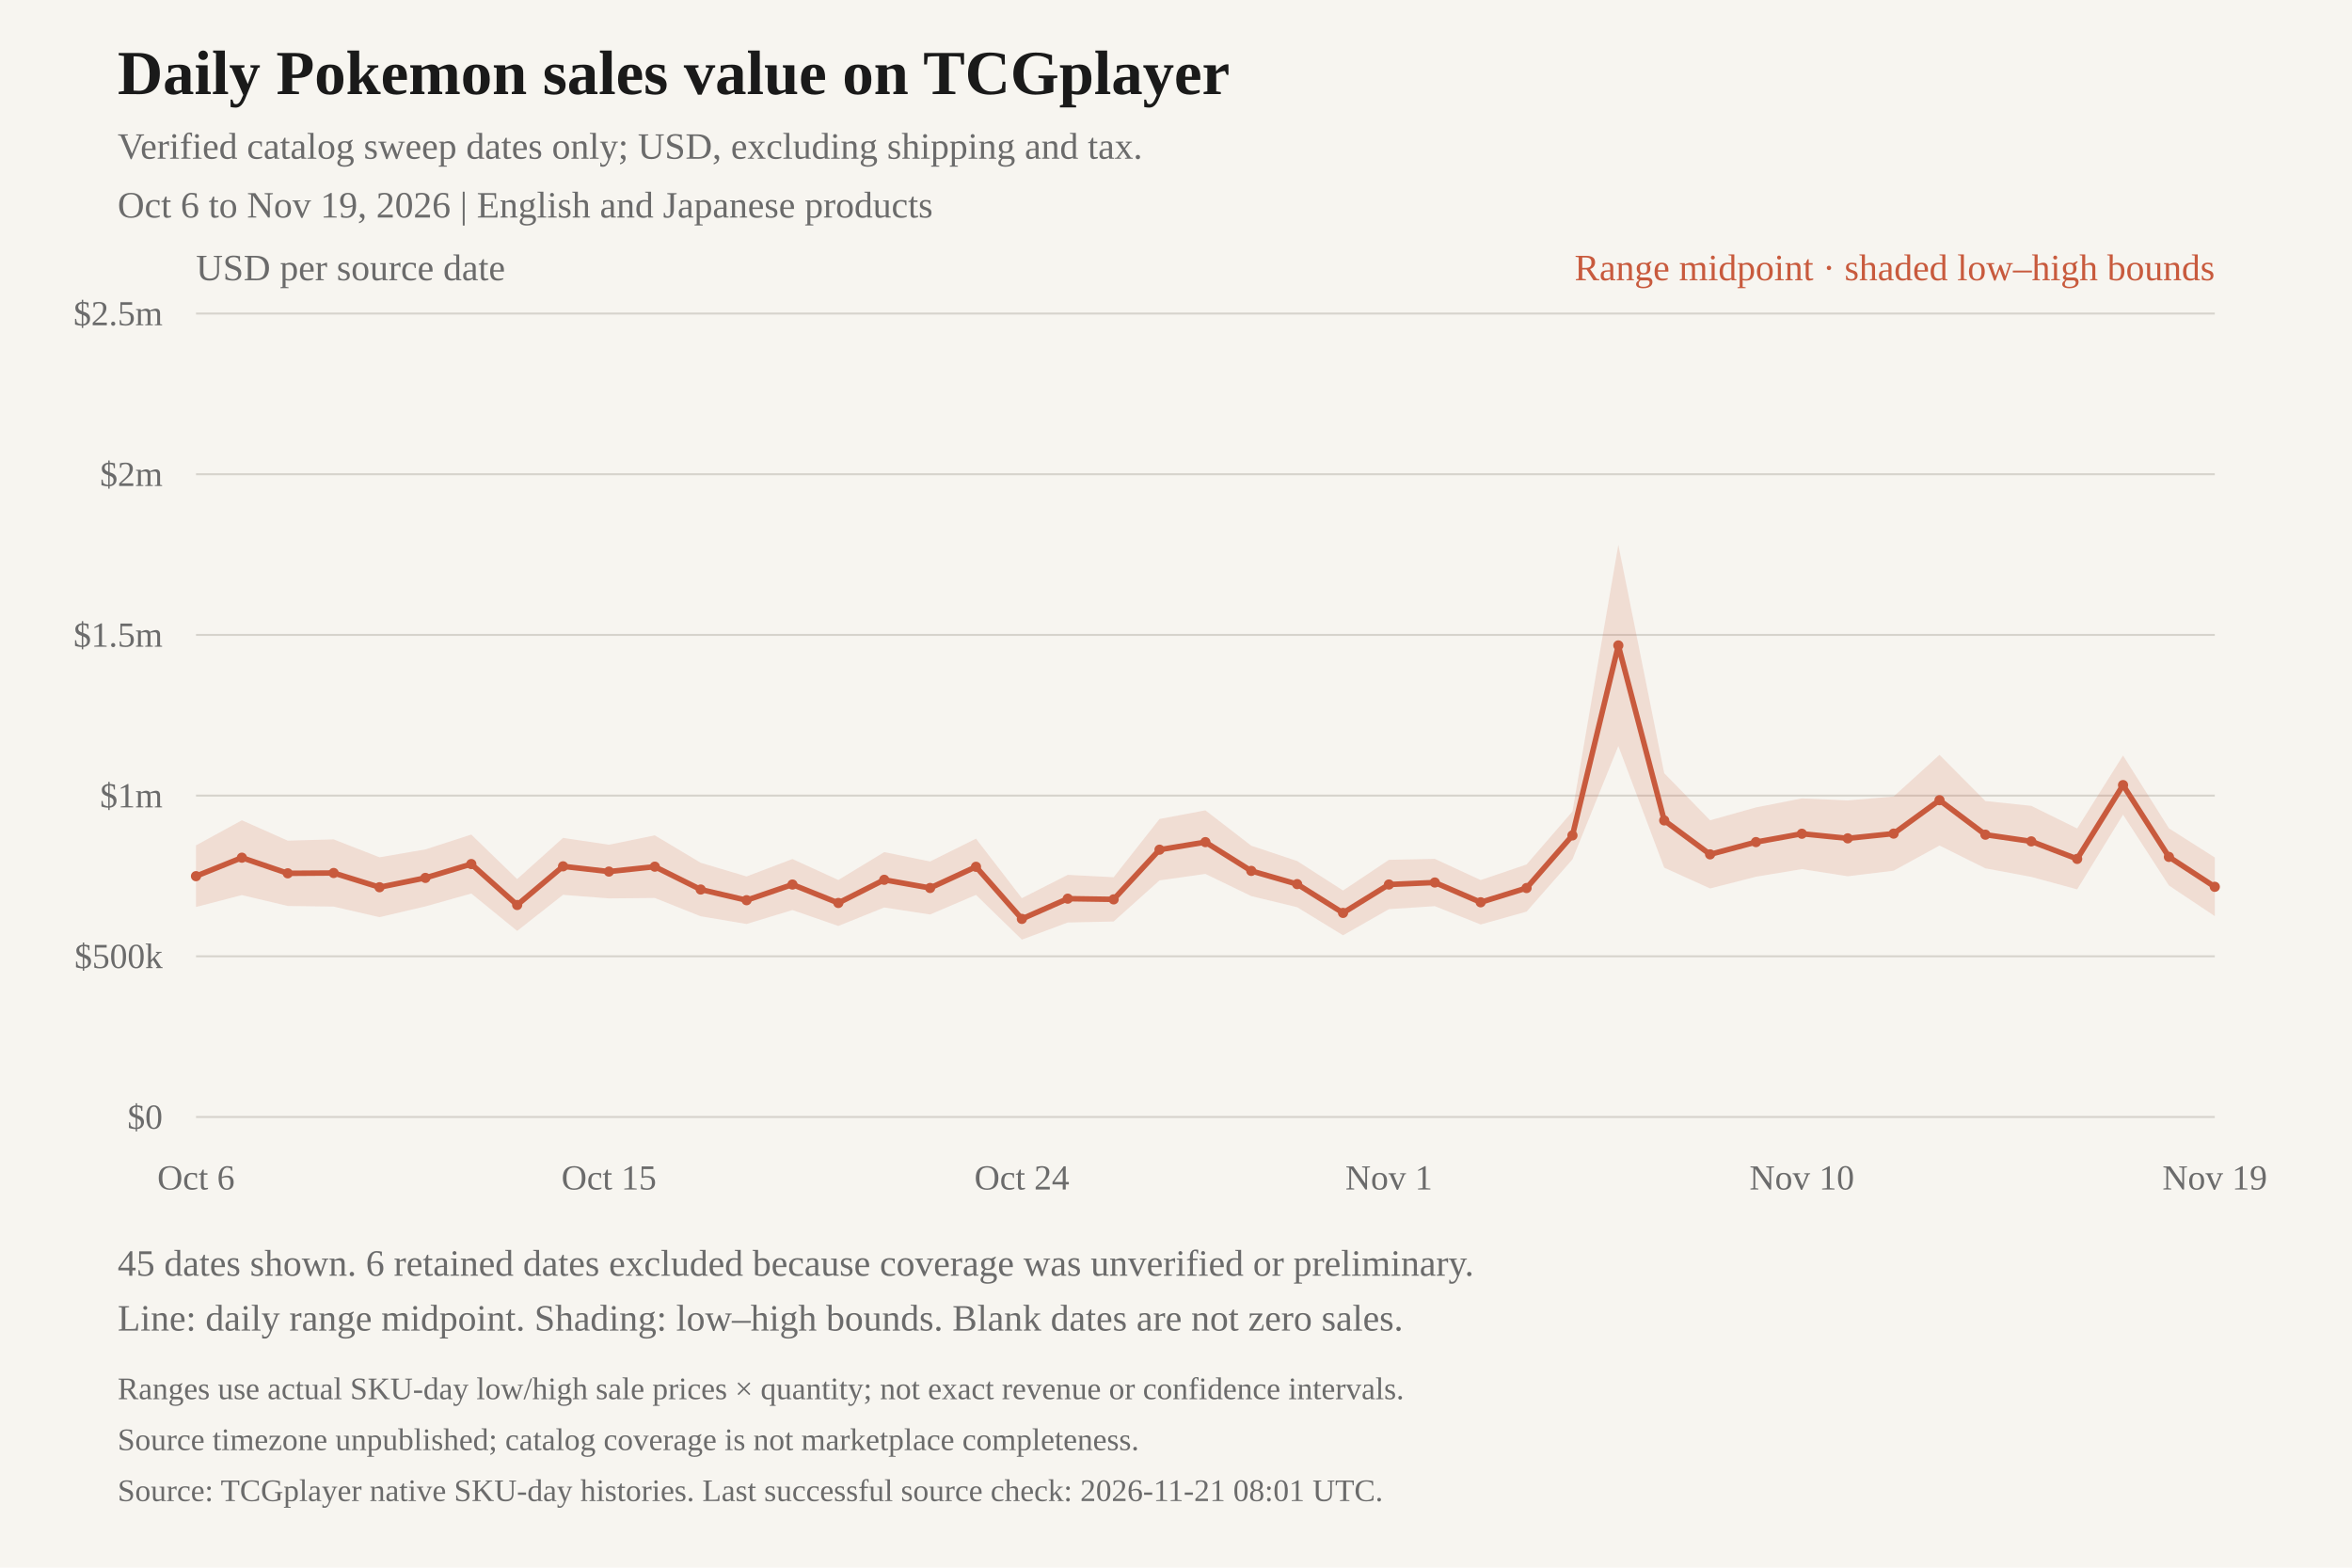
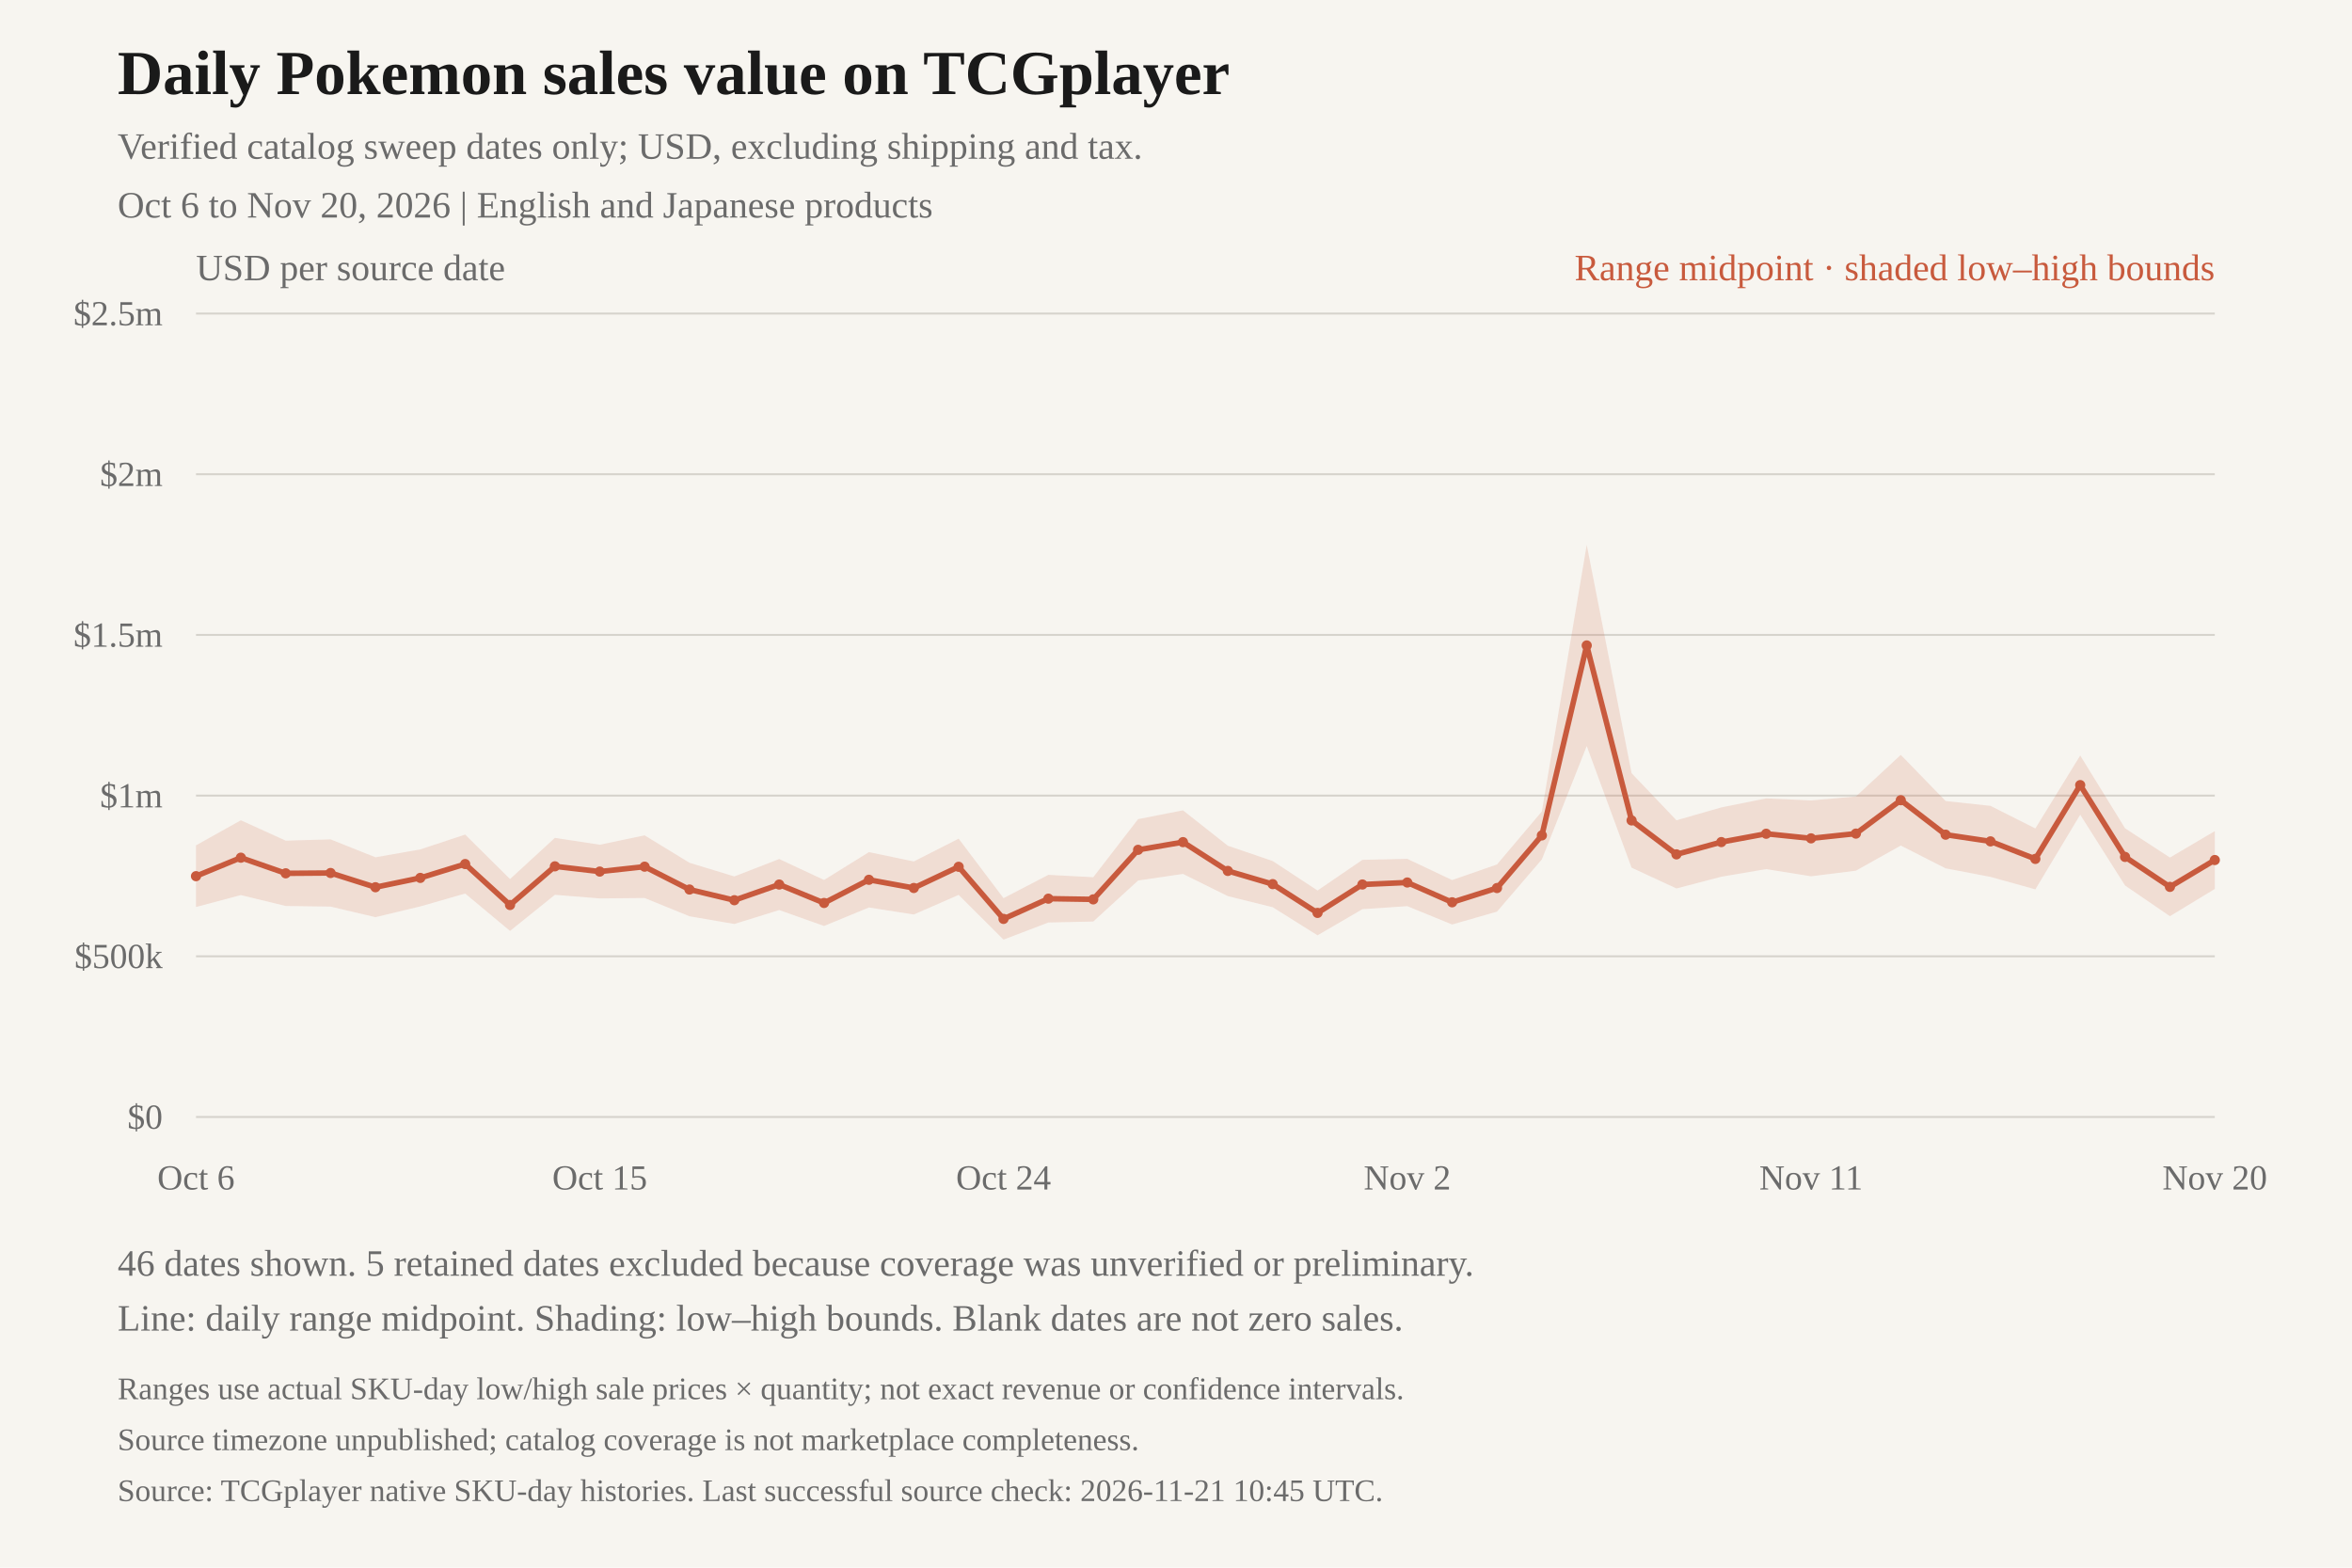
<svg xmlns="http://www.w3.org/2000/svg" width="1200" height="800" viewBox="0 0 1200 800" role="img" aria-labelledby="title description">
  <style>text{font-family:Georgia,"Liberation Serif","Times New Roman",serif;fill:#1A1A1A;font-size:19px}.title{font-size:32px;font-weight:600}.muted,.axis{fill:#6B6B6B}.axis{font-size:18px}.note{font-size:16px;fill:#6B6B6B}.grid{stroke:#D6D3CC;stroke-width:1}</style>
  <rect data-role="background" width="1200" height="800" fill="#F7F5F0" />
  <text x="60" y="48" class="title">Daily Pokemon sales value on TCGplayer</text>
  <text x="60" y="81" class="muted">Verified catalog sweep dates only; USD, excluding shipping and tax.</text>
-   <text x="60" y="111" class="muted">Oct 6 to Nov 19, 2026 | English and Japanese products</text>
+   <text x="60" y="111" class="muted">Oct 6 to Nov 20, 2026 | English and Japanese products</text>
  <text x="100" y="143" class="muted">USD per source date</text>
  <text x="1130" y="143" text-anchor="end" style="fill:#C85A3D">Range midpoint · shaded low–high bounds</text>
  <path d="M100,570H1130" class="grid" />
  <text x="83" y="576" class="axis" text-anchor="end">$0</text>
  <path d="M100,488H1130" class="grid" />
  <text x="83" y="494" class="axis" text-anchor="end">$500k</text>
  <path d="M100,406H1130" class="grid" />
  <text x="83" y="412" class="axis" text-anchor="end">$1m</text>
  <path d="M100,324H1130" class="grid" />
  <text x="83" y="330" class="axis" text-anchor="end">$1.5m</text>
  <path d="M100,242H1130" class="grid" />
  <text x="83" y="248" class="axis" text-anchor="end">$2m</text>
  <path d="M100,160H1130" class="grid" />
  <text x="83" y="166" class="axis" text-anchor="end">$2.5m</text>
-   <polygon data-series="daily-band" points="100,431.395 123.409,418.596 146.818,428.993 170.227,428.347 193.636,437.483 217.045,433.454 240.455,425.889 263.864,448.6 287.273,427.569 310.682,431.071 334.091,426.287 357.5,440.279 380.909,447.253 404.318,438.369 427.727,449.058 451.136,434.841 474.545,439.616 497.955,427.977 521.364,458.342 544.773,446.442 568.182,447.65 591.591,417.937 615,413.52 638.409,431.57 661.818,439.392 685.227,454.429 708.636,438.784 732.045,438.279 755.455,449.102 778.864,441.136 802.273,414.084 825.682,278.043 849.091,394.565 872.5,418.595 895.909,412.035 919.318,407.427 942.727,408.463 966.136,406.462 989.545,385.207 1012.955,408.768 1036.364,411.236 1059.773,422.763 1083.182,385.53 1106.591,422.685 1130,437.582 1130,467.507 1106.591,451.868 1083.182,415.736 1059.773,453.845 1036.364,447.477 1012.955,443.114 989.545,431.478 966.136,444.319 942.727,447.169 919.318,443.51 895.909,447.395 872.5,453.382 849.091,442.778 825.682,380.701 802.273,438.544 778.864,465.201 755.455,471.77 732.045,462.413 708.636,463.95 685.227,477.29 661.818,462.95 638.409,457.285 615,445.962 591.591,449.266 568.182,470.254 544.773,470.757 521.364,479.497 497.955,456.674 474.545,466.671 451.136,463.09 427.727,472.524 404.318,464.4 380.909,471.512 357.5,467.575 334.091,458.248 310.682,458.461 287.273,456.626 263.864,475.046 240.455,455.971 217.045,462.546 193.636,468.031 170.227,462.639 146.818,462.325 123.409,456.767 100,462.839" fill="#C85A3D" fill-opacity="0.16" />
-   <polyline data-series="daily-midpoint" points="100,447.117 123.409,437.682 146.818,445.659 170.227,445.493 193.636,452.757 217.045,448 240.455,440.93 263.864,461.823 287.273,442.097 310.682,444.766 334.091,442.267 357.5,453.927 380.909,459.382 404.318,451.384 427.727,460.791 451.136,448.965 474.545,453.144 497.955,442.326 521.364,468.92 544.773,458.599 568.182,458.952 591.591,433.602 615,429.741 638.409,444.427 661.818,451.171 685.227,465.86 708.636,451.367 732.045,450.346 755.455,460.436 778.864,453.169 802.273,426.314 825.682,329.372 849.091,418.672 872.5,435.988 895.909,429.715 919.318,425.468 942.727,427.816 966.136,425.391 989.545,408.342 1012.955,425.941 1036.364,429.357 1059.773,438.304 1083.182,400.633 1106.591,437.277 1130,452.544" fill="none" stroke="#C85A3D" stroke-width="2.8" stroke-linejoin="round" stroke-linecap="round" />
+   <polygon data-series="daily-band" points="100,431.395 122.889,418.596 145.778,428.993 168.667,428.347 191.556,437.483 214.444,433.454 237.333,425.889 260.222,448.6 283.111,427.569 306,431.071 328.889,426.287 351.778,440.279 374.667,447.253 397.556,438.369 420.444,449.058 443.333,434.841 466.222,439.616 489.111,427.977 512,458.342 534.889,446.442 557.778,447.655 580.667,418.006 603.556,413.52 626.444,431.578 649.333,439.393 672.222,454.432 695.111,438.787 718,438.279 740.889,449.107 763.778,441.136 786.667,414.084 809.556,278.046 832.444,394.565 855.333,418.595 878.222,412.035 901.111,407.427 924,408.47 946.889,406.463 969.778,385.219 992.667,408.768 1015.556,411.237 1038.444,422.764 1061.333,385.542 1084.222,422.702 1107.111,437.621 1130,424.125 1130,453.632 1107.111,467.542 1084.222,451.88 1061.333,415.747 1038.444,453.846 1015.556,447.478 992.667,443.114 969.778,431.488 946.889,444.319 924,447.173 901.111,443.51 878.222,447.395 855.333,453.382 832.444,442.778 809.556,380.704 786.667,438.544 763.778,465.201 740.889,471.775 718,462.413 695.111,463.953 672.222,477.293 649.333,462.951 626.444,457.292 603.556,445.962 580.667,449.335 557.778,470.257 534.889,470.757 512,479.497 489.111,456.674 466.222,466.671 443.333,463.09 420.444,472.524 397.556,464.4 374.667,471.512 351.778,467.575 328.889,458.248 306,458.461 283.111,456.626 260.222,475.046 237.333,455.971 214.444,462.546 191.556,468.031 168.667,462.639 145.778,462.325 122.889,456.767 100,462.839" fill="#C85A3D" fill-opacity="0.16" />
+   <polyline data-series="daily-midpoint" points="100,447.117 122.889,437.682 145.778,445.659 168.667,445.493 191.556,452.757 214.444,448 237.333,440.93 260.222,461.823 283.111,442.097 306,444.766 328.889,442.267 351.778,453.927 374.667,459.382 397.556,451.384 420.444,460.791 443.333,448.965 466.222,453.144 489.111,442.326 512,468.92 534.889,458.599 557.778,458.956 580.667,433.671 603.556,429.741 626.444,444.435 649.333,451.172 672.222,465.863 695.111,451.37 718,450.346 740.889,460.441 763.778,453.169 786.667,426.314 809.556,329.375 832.444,418.672 855.333,435.988 878.222,429.715 901.111,425.469 924,427.822 946.889,425.391 969.778,408.354 992.667,425.941 1015.556,429.358 1038.444,438.305 1061.333,400.645 1084.222,437.291 1107.111,452.581 1130,438.879" fill="none" stroke="#C85A3D" stroke-width="2.8" stroke-linejoin="round" stroke-linecap="round" />
  <circle data-series="daily-observation" cx="100" cy="447.117" r="2.6" fill="#C85A3D" />
-   <circle data-series="daily-observation" cx="123.409" cy="437.682" r="2.6" fill="#C85A3D" />
-   <circle data-series="daily-observation" cx="146.818" cy="445.659" r="2.6" fill="#C85A3D" />
-   <circle data-series="daily-observation" cx="170.227" cy="445.493" r="2.6" fill="#C85A3D" />
-   <circle data-series="daily-observation" cx="193.636" cy="452.757" r="2.6" fill="#C85A3D" />
-   <circle data-series="daily-observation" cx="217.045" cy="448" r="2.6" fill="#C85A3D" />
-   <circle data-series="daily-observation" cx="240.455" cy="440.93" r="2.6" fill="#C85A3D" />
-   <circle data-series="daily-observation" cx="263.864" cy="461.823" r="2.6" fill="#C85A3D" />
-   <circle data-series="daily-observation" cx="287.273" cy="442.097" r="2.6" fill="#C85A3D" />
-   <circle data-series="daily-observation" cx="310.682" cy="444.766" r="2.6" fill="#C85A3D" />
-   <circle data-series="daily-observation" cx="334.091" cy="442.267" r="2.6" fill="#C85A3D" />
-   <circle data-series="daily-observation" cx="357.5" cy="453.927" r="2.6" fill="#C85A3D" />
-   <circle data-series="daily-observation" cx="380.909" cy="459.382" r="2.6" fill="#C85A3D" />
-   <circle data-series="daily-observation" cx="404.318" cy="451.384" r="2.6" fill="#C85A3D" />
-   <circle data-series="daily-observation" cx="427.727" cy="460.791" r="2.6" fill="#C85A3D" />
-   <circle data-series="daily-observation" cx="451.136" cy="448.965" r="2.6" fill="#C85A3D" />
-   <circle data-series="daily-observation" cx="474.545" cy="453.144" r="2.6" fill="#C85A3D" />
-   <circle data-series="daily-observation" cx="497.955" cy="442.326" r="2.6" fill="#C85A3D" />
-   <circle data-series="daily-observation" cx="521.364" cy="468.92" r="2.6" fill="#C85A3D" />
-   <circle data-series="daily-observation" cx="544.773" cy="458.599" r="2.6" fill="#C85A3D" />
-   <circle data-series="daily-observation" cx="568.182" cy="458.952" r="2.6" fill="#C85A3D" />
-   <circle data-series="daily-observation" cx="591.591" cy="433.602" r="2.6" fill="#C85A3D" />
-   <circle data-series="daily-observation" cx="615" cy="429.741" r="2.6" fill="#C85A3D" />
-   <circle data-series="daily-observation" cx="638.409" cy="444.427" r="2.6" fill="#C85A3D" />
-   <circle data-series="daily-observation" cx="661.818" cy="451.171" r="2.6" fill="#C85A3D" />
-   <circle data-series="daily-observation" cx="685.227" cy="465.86" r="2.6" fill="#C85A3D" />
-   <circle data-series="daily-observation" cx="708.636" cy="451.367" r="2.6" fill="#C85A3D" />
-   <circle data-series="daily-observation" cx="732.045" cy="450.346" r="2.6" fill="#C85A3D" />
-   <circle data-series="daily-observation" cx="755.455" cy="460.436" r="2.6" fill="#C85A3D" />
-   <circle data-series="daily-observation" cx="778.864" cy="453.169" r="2.6" fill="#C85A3D" />
-   <circle data-series="daily-observation" cx="802.273" cy="426.314" r="2.6" fill="#C85A3D" />
-   <circle data-series="daily-observation" cx="825.682" cy="329.372" r="2.6" fill="#C85A3D" />
-   <circle data-series="daily-observation" cx="849.091" cy="418.672" r="2.6" fill="#C85A3D" />
-   <circle data-series="daily-observation" cx="872.5" cy="435.988" r="2.6" fill="#C85A3D" />
-   <circle data-series="daily-observation" cx="895.909" cy="429.715" r="2.6" fill="#C85A3D" />
-   <circle data-series="daily-observation" cx="919.318" cy="425.468" r="2.6" fill="#C85A3D" />
-   <circle data-series="daily-observation" cx="942.727" cy="427.816" r="2.6" fill="#C85A3D" />
-   <circle data-series="daily-observation" cx="966.136" cy="425.391" r="2.6" fill="#C85A3D" />
-   <circle data-series="daily-observation" cx="989.545" cy="408.342" r="2.6" fill="#C85A3D" />
-   <circle data-series="daily-observation" cx="1012.955" cy="425.941" r="2.6" fill="#C85A3D" />
-   <circle data-series="daily-observation" cx="1036.364" cy="429.357" r="2.6" fill="#C85A3D" />
-   <circle data-series="daily-observation" cx="1059.773" cy="438.304" r="2.6" fill="#C85A3D" />
-   <circle data-series="daily-observation" cx="1083.182" cy="400.633" r="2.6" fill="#C85A3D" />
-   <circle data-series="daily-observation" cx="1106.591" cy="437.277" r="2.6" fill="#C85A3D" />
-   <circle data-series="daily-observation" cx="1130" cy="452.544" r="2.6" fill="#C85A3D" />
+   <circle data-series="daily-observation" cx="122.889" cy="437.682" r="2.6" fill="#C85A3D" />
+   <circle data-series="daily-observation" cx="145.778" cy="445.659" r="2.6" fill="#C85A3D" />
+   <circle data-series="daily-observation" cx="168.667" cy="445.493" r="2.6" fill="#C85A3D" />
+   <circle data-series="daily-observation" cx="191.556" cy="452.757" r="2.6" fill="#C85A3D" />
+   <circle data-series="daily-observation" cx="214.444" cy="448" r="2.6" fill="#C85A3D" />
+   <circle data-series="daily-observation" cx="237.333" cy="440.93" r="2.6" fill="#C85A3D" />
+   <circle data-series="daily-observation" cx="260.222" cy="461.823" r="2.6" fill="#C85A3D" />
+   <circle data-series="daily-observation" cx="283.111" cy="442.097" r="2.6" fill="#C85A3D" />
+   <circle data-series="daily-observation" cx="306" cy="444.766" r="2.6" fill="#C85A3D" />
+   <circle data-series="daily-observation" cx="328.889" cy="442.267" r="2.6" fill="#C85A3D" />
+   <circle data-series="daily-observation" cx="351.778" cy="453.927" r="2.6" fill="#C85A3D" />
+   <circle data-series="daily-observation" cx="374.667" cy="459.382" r="2.6" fill="#C85A3D" />
+   <circle data-series="daily-observation" cx="397.556" cy="451.384" r="2.6" fill="#C85A3D" />
+   <circle data-series="daily-observation" cx="420.444" cy="460.791" r="2.6" fill="#C85A3D" />
+   <circle data-series="daily-observation" cx="443.333" cy="448.965" r="2.6" fill="#C85A3D" />
+   <circle data-series="daily-observation" cx="466.222" cy="453.144" r="2.6" fill="#C85A3D" />
+   <circle data-series="daily-observation" cx="489.111" cy="442.326" r="2.6" fill="#C85A3D" />
+   <circle data-series="daily-observation" cx="512" cy="468.92" r="2.6" fill="#C85A3D" />
+   <circle data-series="daily-observation" cx="534.889" cy="458.599" r="2.6" fill="#C85A3D" />
+   <circle data-series="daily-observation" cx="557.778" cy="458.956" r="2.6" fill="#C85A3D" />
+   <circle data-series="daily-observation" cx="580.667" cy="433.671" r="2.6" fill="#C85A3D" />
+   <circle data-series="daily-observation" cx="603.556" cy="429.741" r="2.6" fill="#C85A3D" />
+   <circle data-series="daily-observation" cx="626.444" cy="444.435" r="2.6" fill="#C85A3D" />
+   <circle data-series="daily-observation" cx="649.333" cy="451.172" r="2.6" fill="#C85A3D" />
+   <circle data-series="daily-observation" cx="672.222" cy="465.863" r="2.6" fill="#C85A3D" />
+   <circle data-series="daily-observation" cx="695.111" cy="451.37" r="2.6" fill="#C85A3D" />
+   <circle data-series="daily-observation" cx="718" cy="450.346" r="2.6" fill="#C85A3D" />
+   <circle data-series="daily-observation" cx="740.889" cy="460.441" r="2.6" fill="#C85A3D" />
+   <circle data-series="daily-observation" cx="763.778" cy="453.169" r="2.6" fill="#C85A3D" />
+   <circle data-series="daily-observation" cx="786.667" cy="426.314" r="2.6" fill="#C85A3D" />
+   <circle data-series="daily-observation" cx="809.556" cy="329.375" r="2.6" fill="#C85A3D" />
+   <circle data-series="daily-observation" cx="832.444" cy="418.672" r="2.6" fill="#C85A3D" />
+   <circle data-series="daily-observation" cx="855.333" cy="435.988" r="2.6" fill="#C85A3D" />
+   <circle data-series="daily-observation" cx="878.222" cy="429.715" r="2.6" fill="#C85A3D" />
+   <circle data-series="daily-observation" cx="901.111" cy="425.469" r="2.6" fill="#C85A3D" />
+   <circle data-series="daily-observation" cx="924" cy="427.822" r="2.6" fill="#C85A3D" />
+   <circle data-series="daily-observation" cx="946.889" cy="425.391" r="2.6" fill="#C85A3D" />
+   <circle data-series="daily-observation" cx="969.778" cy="408.354" r="2.6" fill="#C85A3D" />
+   <circle data-series="daily-observation" cx="992.667" cy="425.941" r="2.6" fill="#C85A3D" />
+   <circle data-series="daily-observation" cx="1015.556" cy="429.358" r="2.6" fill="#C85A3D" />
+   <circle data-series="daily-observation" cx="1038.444" cy="438.305" r="2.6" fill="#C85A3D" />
+   <circle data-series="daily-observation" cx="1061.333" cy="400.645" r="2.6" fill="#C85A3D" />
+   <circle data-series="daily-observation" cx="1084.222" cy="437.291" r="2.6" fill="#C85A3D" />
+   <circle data-series="daily-observation" cx="1107.111" cy="452.581" r="2.6" fill="#C85A3D" />
+   <circle data-series="daily-observation" cx="1130" cy="438.879" r="2.6" fill="#C85A3D" />
  <text x="100" y="607" class="axis" text-anchor="middle">Oct 6</text>
-   <text x="310.682" y="607" class="axis" text-anchor="middle">Oct 15</text>
-   <text x="521.364" y="607" class="axis" text-anchor="middle">Oct 24</text>
-   <text x="708.636" y="607" class="axis" text-anchor="middle">Nov 1</text>
-   <text x="919.318" y="607" class="axis" text-anchor="middle">Nov 10</text>
-   <text x="1130" y="607" class="axis" text-anchor="middle">Nov 19</text>
-   <text x="60" y="651" class="muted">45 dates shown. 6 retained dates excluded because coverage was unverified or preliminary.</text>
+   <text x="306" y="607" class="axis" text-anchor="middle">Oct 15</text>
+   <text x="512" y="607" class="axis" text-anchor="middle">Oct 24</text>
+   <text x="718" y="607" class="axis" text-anchor="middle">Nov 2</text>
+   <text x="924" y="607" class="axis" text-anchor="middle">Nov 11</text>
+   <text x="1130" y="607" class="axis" text-anchor="middle">Nov 20</text>
+   <text x="60" y="651" class="muted">46 dates shown. 5 retained dates excluded because coverage was unverified or preliminary.</text>
  <text x="60" y="679" class="muted">Line: daily range midpoint. Shading: low–high bounds. Blank dates are not zero sales.</text>
  <text x="60" y="714" class="note">Ranges use actual SKU-day low/high sale prices × quantity; not exact revenue or confidence intervals.</text>
  <text x="60" y="740" class="note">Source timezone unpublished; catalog coverage is not marketplace completeness.</text>
-   <text x="60" y="766" class="note">Source: TCGplayer native SKU-day histories. Last successful source check: 2026-11-21 08:01 UTC.</text>
+   <text x="60" y="766" class="note">Source: TCGplayer native SKU-day histories. Last successful source check: 2026-11-21 10:45 UTC.</text>
</svg>
